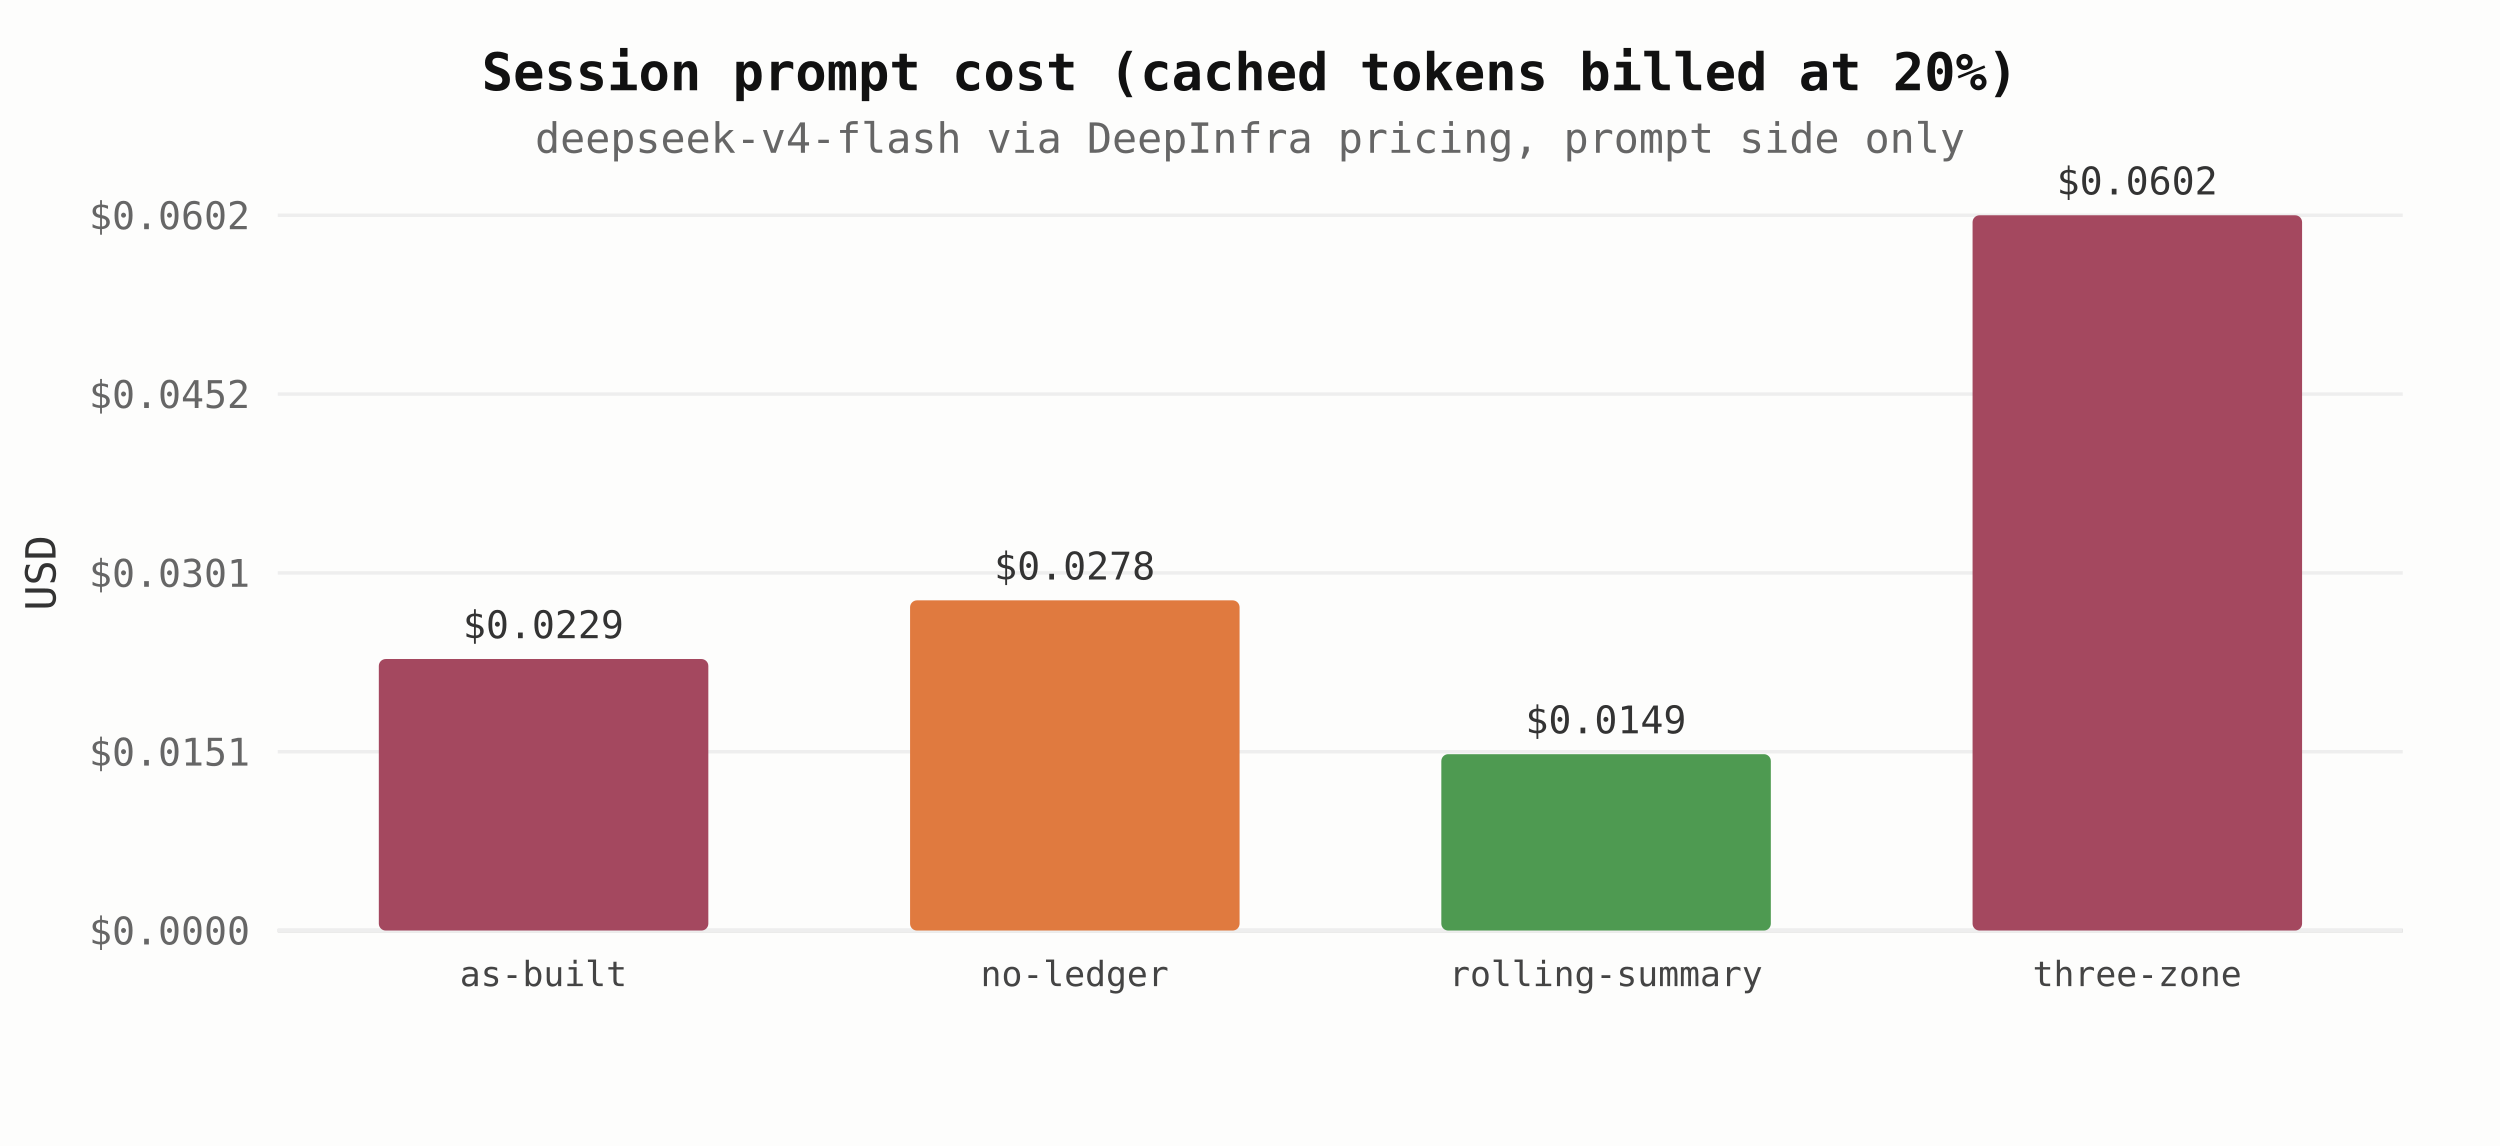
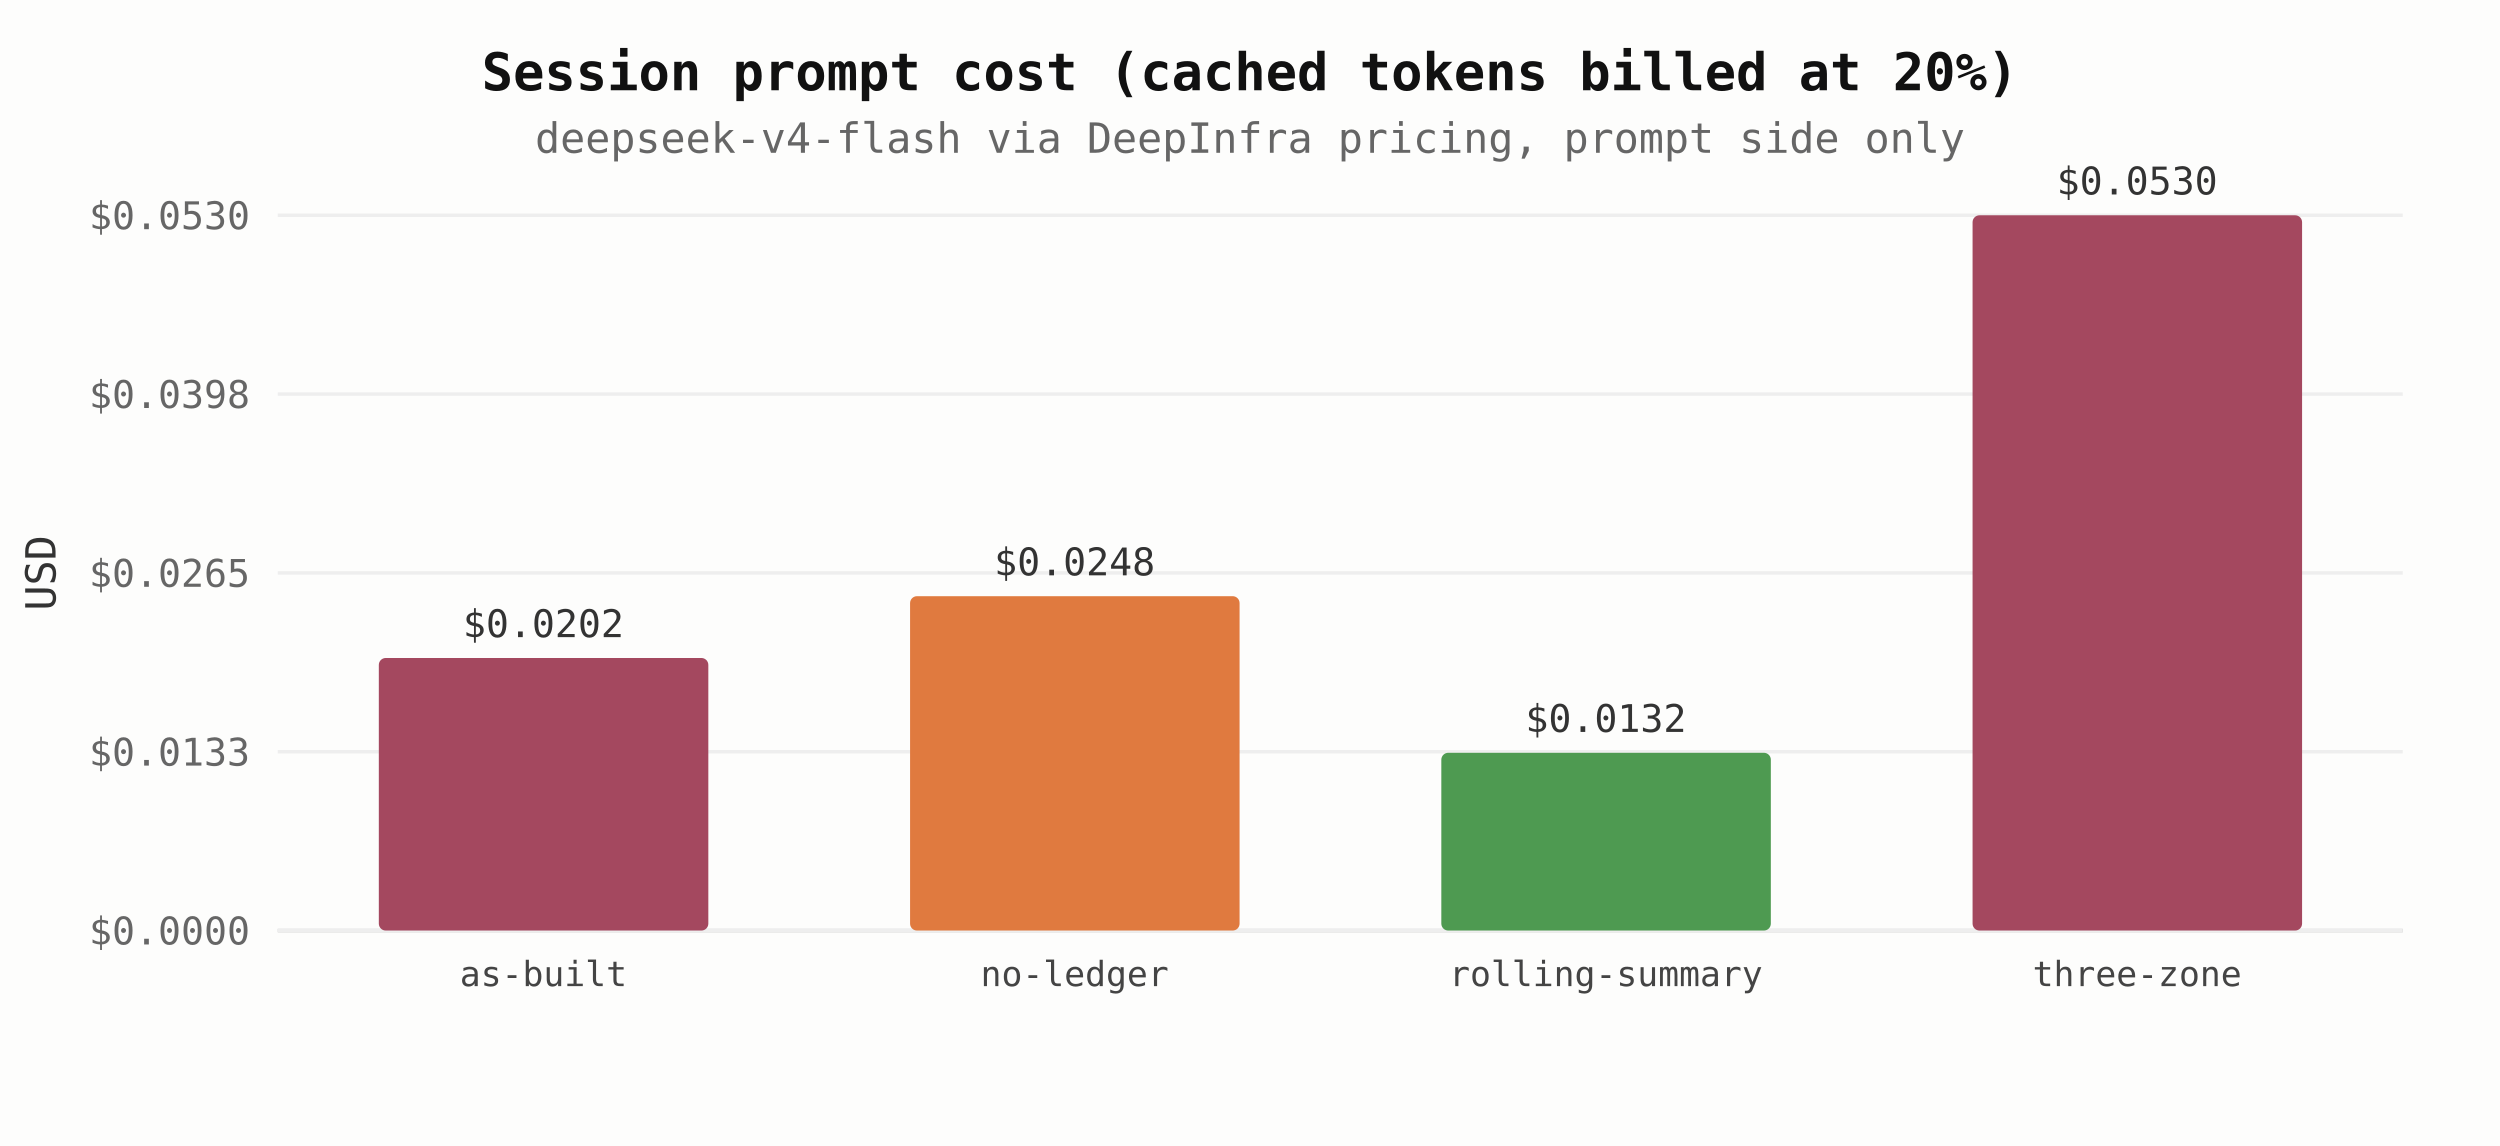
<svg xmlns="http://www.w3.org/2000/svg" width="720" height="330" viewBox="0 0 720 330">
  <rect width="720" height="330" fill="#fdfdfc" />
  <text x="360.0" y="26" text-anchor="middle" fill="#111" font-size="15" font-weight="600" font-family="ui-monospace,Menlo,Consolas,monospace">Session prompt cost (cached tokens billed at 20%)</text>
  <text x="360.0" y="44" text-anchor="middle" fill="#666" font-size="12" font-family="ui-monospace,Menlo,Consolas,monospace">deepseek-v4-flash via DeepInfra pricing, prompt side only</text>
  <line x1="80" y1="268" x2="692" y2="268" stroke="#bbb" />
  <line x1="80" y1="268.0" x2="692" y2="268.0" stroke="#eee" />
  <text x="72" y="272.0" text-anchor="end" fill="#666" font-size="11" font-family="ui-monospace,Menlo,Consolas,monospace">$0.0000</text>
  <line x1="80" y1="216.5" x2="692" y2="216.5" stroke="#eee" />
-   <text x="72" y="220.5" text-anchor="end" fill="#666" font-size="11" font-family="ui-monospace,Menlo,Consolas,monospace">$0.0151</text>
+   <text x="72" y="220.5" text-anchor="end" fill="#666" font-size="11" font-family="ui-monospace,Menlo,Consolas,monospace">$0.0133</text>
  <line x1="80" y1="165.0" x2="692" y2="165.0" stroke="#eee" />
-   <text x="72" y="169.0" text-anchor="end" fill="#666" font-size="11" font-family="ui-monospace,Menlo,Consolas,monospace">$0.0301</text>
+   <text x="72" y="169.0" text-anchor="end" fill="#666" font-size="11" font-family="ui-monospace,Menlo,Consolas,monospace">$0.0265</text>
  <line x1="80" y1="113.5" x2="692" y2="113.5" stroke="#eee" />
-   <text x="72" y="117.5" text-anchor="end" fill="#666" font-size="11" font-family="ui-monospace,Menlo,Consolas,monospace">$0.0452</text>
+   <text x="72" y="117.5" text-anchor="end" fill="#666" font-size="11" font-family="ui-monospace,Menlo,Consolas,monospace">$0.0398</text>
  <line x1="80" y1="62.0" x2="692" y2="62.0" stroke="#eee" />
-   <text x="72" y="66.0" text-anchor="end" fill="#666" font-size="11" font-family="ui-monospace,Menlo,Consolas,monospace">$0.0602</text>
-   <rect x="109.1" y="189.8" width="94.9" height="78.2" fill="#a4485f" rx="2" />
-   <text x="156.5" y="183.8" text-anchor="middle" fill="#333" font-size="11" font-family="ui-monospace,Menlo,Consolas,monospace">$0.0229</text>
+   <text x="72" y="66.0" text-anchor="end" fill="#666" font-size="11" font-family="ui-monospace,Menlo,Consolas,monospace">$0.0530</text>
+   <rect x="109.1" y="189.5" width="94.9" height="78.5" fill="#a4485f" rx="2" />
+   <text x="156.5" y="183.5" text-anchor="middle" fill="#333" font-size="11" font-family="ui-monospace,Menlo,Consolas,monospace">$0.0202</text>
  <text x="156.5" y="284.0" text-anchor="middle" fill="#444" font-size="10" font-family="ui-monospace,Menlo,Consolas,monospace">as-built</text>
-   <rect x="262.1" y="172.9" width="94.9" height="95.1" fill="#e07a3f" rx="2" />
-   <text x="309.5" y="166.9" text-anchor="middle" fill="#333" font-size="11" font-family="ui-monospace,Menlo,Consolas,monospace">$0.0278</text>
+   <rect x="262.1" y="171.7" width="94.9" height="96.3" fill="#e07a3f" rx="2" />
+   <text x="309.5" y="165.7" text-anchor="middle" fill="#333" font-size="11" font-family="ui-monospace,Menlo,Consolas,monospace">$0.0248</text>
  <text x="309.5" y="284.0" text-anchor="middle" fill="#444" font-size="10" font-family="ui-monospace,Menlo,Consolas,monospace">no-ledger</text>
-   <rect x="415.1" y="217.2" width="94.9" height="50.8" fill="#4e9a51" rx="2" />
-   <text x="462.5" y="211.2" text-anchor="middle" fill="#333" font-size="11" font-family="ui-monospace,Menlo,Consolas,monospace">$0.0149</text>
+   <rect x="415.1" y="216.8" width="94.9" height="51.2" fill="#4e9a51" rx="2" />
+   <text x="462.5" y="210.8" text-anchor="middle" fill="#333" font-size="11" font-family="ui-monospace,Menlo,Consolas,monospace">$0.0132</text>
  <text x="462.5" y="284.0" text-anchor="middle" fill="#444" font-size="10" font-family="ui-monospace,Menlo,Consolas,monospace">rolling-summary</text>
  <rect x="568.1" y="62.0" width="94.9" height="206.0" fill="#a4485f" rx="2" />
-   <text x="615.5" y="56.0" text-anchor="middle" fill="#333" font-size="11" font-family="ui-monospace,Menlo,Consolas,monospace">$0.0602</text>
+   <text x="615.5" y="56.0" text-anchor="middle" fill="#333" font-size="11" font-family="ui-monospace,Menlo,Consolas,monospace">$0.0530</text>
  <text x="615.5" y="284.0" text-anchor="middle" fill="#444" font-size="10" font-family="ui-monospace,Menlo,Consolas,monospace">three-zone</text>
  <text x="16" y="165.0" fill="#333" font-size="12" transform="rotate(-90 16 165.0)" text-anchor="middle" font-family="ui-monospace,Menlo,Consolas,monospace">USD</text>
</svg>
